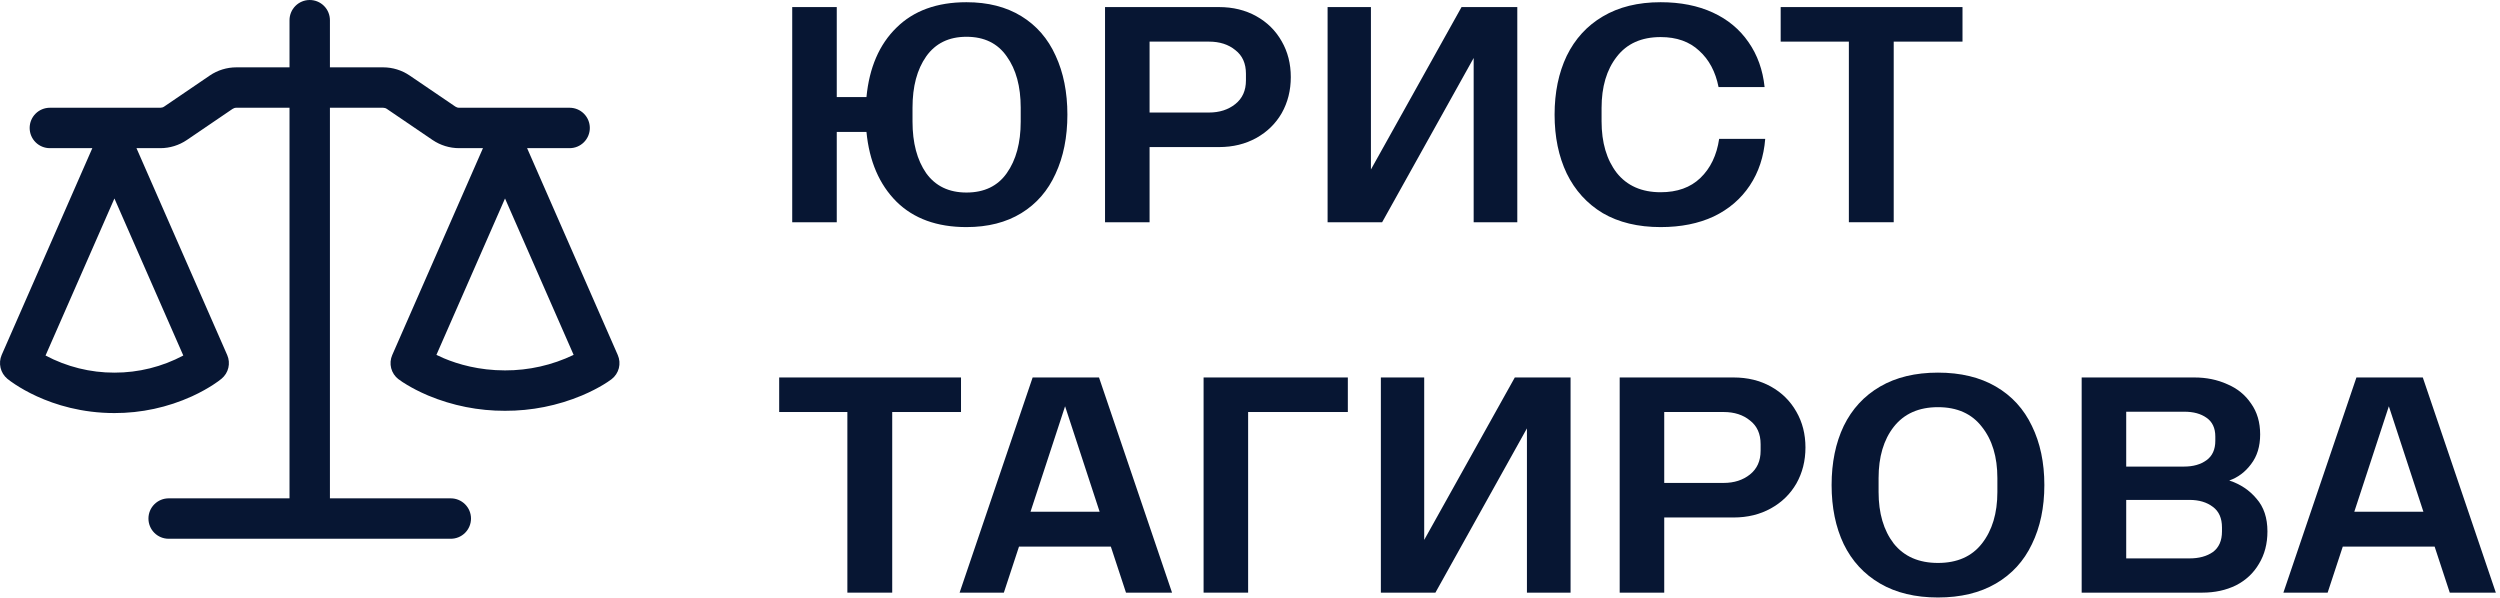
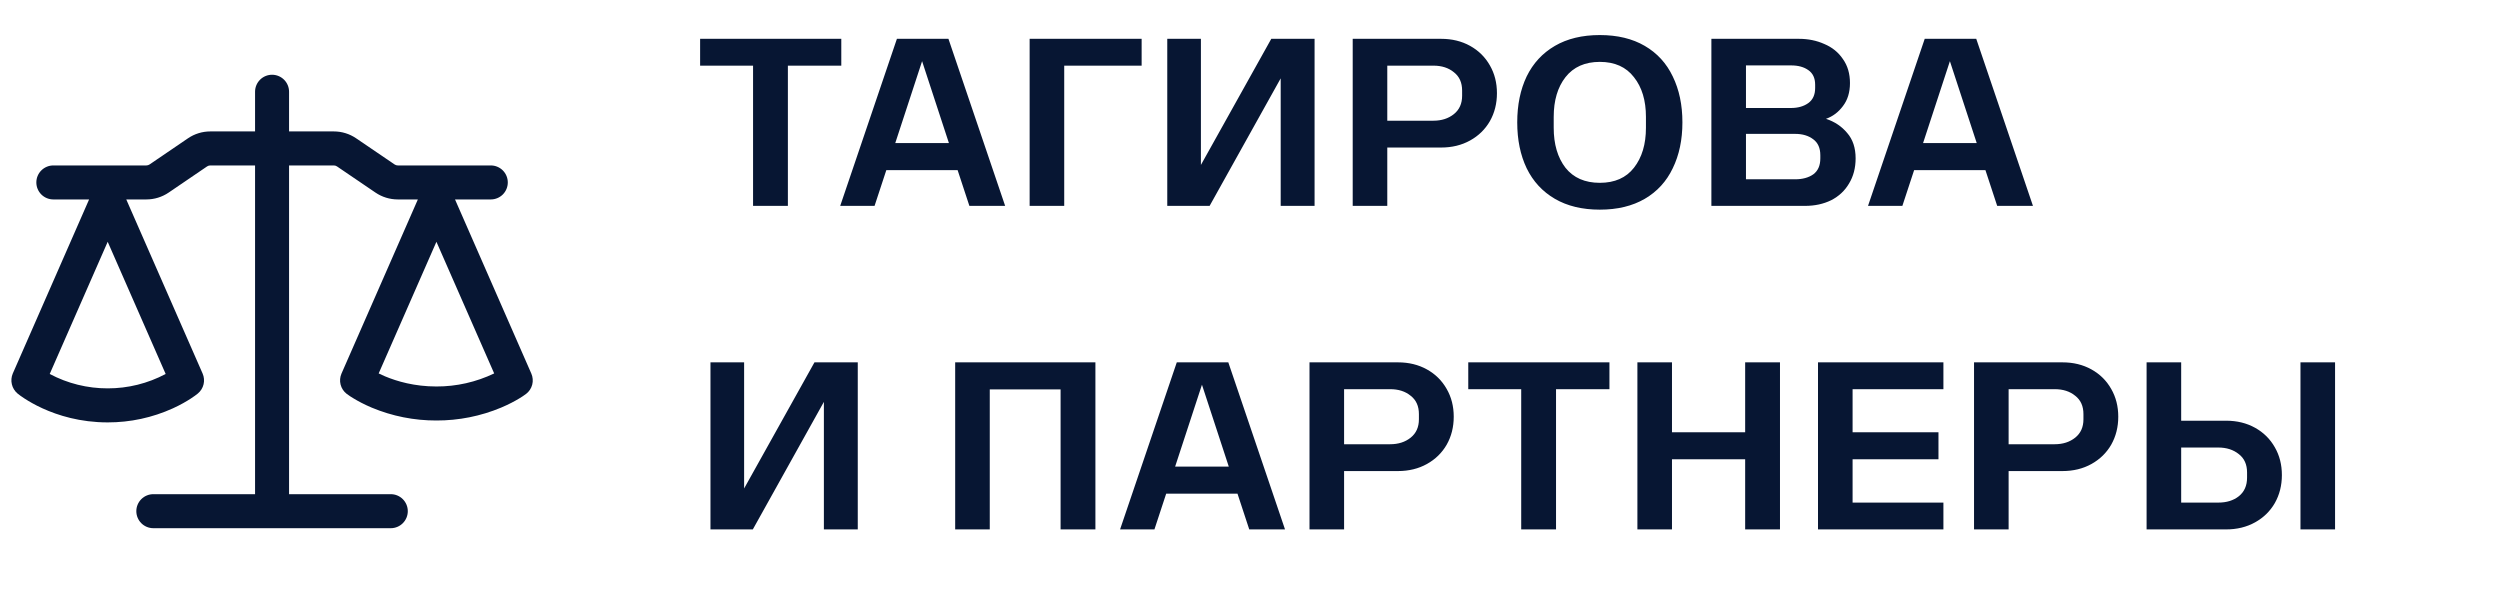
- <svg xmlns="http://www.w3.org/2000/svg" width="159" height="38" viewBox="0 0 159 38" fill="none">
-   <path fill-rule="evenodd" clip-rule="evenodd" d="M20.983 1.285C20.983 0.944 20.848 0.617 20.607 0.376C20.366 0.135 20.039 0 19.698 0C19.357 0 19.031 0.135 18.79 0.376C18.549 0.617 18.413 0.944 18.413 1.285V4.283H15.031C14.429 4.283 13.841 4.464 13.344 4.802L10.44 6.779C10.368 6.828 10.284 6.853 10.198 6.853H3.17C2.83 6.853 2.503 6.988 2.262 7.229C2.021 7.47 1.886 7.797 1.886 8.138C1.886 8.479 2.021 8.806 2.262 9.047C2.503 9.288 2.83 9.423 3.17 9.423H5.872L0.104 22.581C-0.005 22.837 -0.029 23.122 0.036 23.394C0.1 23.665 0.25 23.909 0.464 24.088C0.601 24.198 0.739 24.302 0.993 24.467C1.312 24.674 1.767 24.943 2.35 25.209C3.515 25.742 5.197 26.271 7.277 26.271C8.977 26.274 10.657 25.912 12.204 25.209C12.787 24.943 13.243 24.674 13.561 24.467C13.818 24.301 13.955 24.196 14.092 24.085C14.307 23.907 14.459 23.664 14.523 23.393C14.588 23.121 14.562 22.836 14.45 22.581L8.68 9.423H10.198C10.8 9.423 11.387 9.241 11.884 8.904L14.79 6.927C14.861 6.879 14.944 6.853 15.03 6.853H18.413V31.695H10.726C10.385 31.695 10.058 31.831 9.817 32.072C9.576 32.312 9.441 32.639 9.441 32.98C9.441 33.321 9.576 33.648 9.817 33.889C10.058 34.13 10.385 34.265 10.726 34.265H28.671C29.011 34.265 29.338 34.13 29.579 33.889C29.82 33.648 29.956 33.321 29.956 32.98C29.956 32.639 29.82 32.312 29.579 32.072C29.338 31.831 29.011 31.695 28.671 31.695H20.983V6.853H24.365C24.451 6.853 24.537 6.879 24.605 6.927L27.512 8.904C28.009 9.241 28.597 9.423 29.198 9.423H30.716L24.946 22.581C24.831 22.844 24.807 23.138 24.878 23.416C24.95 23.695 25.112 23.941 25.34 24.116C25.36 24.131 25.34 24.116 25.343 24.116C25.513 24.244 25.691 24.362 25.875 24.469C26.192 24.661 26.645 24.907 27.228 25.154C28.777 25.802 30.44 26.132 32.119 26.127C33.799 26.132 35.463 25.801 37.012 25.152C37.592 24.907 38.047 24.661 38.366 24.469C38.549 24.361 38.726 24.243 38.897 24.116C39.125 23.941 39.287 23.695 39.359 23.416C39.43 23.138 39.406 22.844 39.291 22.581L33.524 9.423H36.228C36.569 9.423 36.895 9.288 37.136 9.047C37.377 8.806 37.513 8.479 37.513 8.138C37.513 7.797 37.377 7.47 37.136 7.229C36.895 6.988 36.569 6.853 36.228 6.853H29.2C29.114 6.853 29.031 6.827 28.96 6.779L26.053 4.802C25.555 4.464 24.968 4.283 24.367 4.283H20.983V1.285ZM2.896 22.611C4.245 23.329 5.75 23.703 7.277 23.7C8.805 23.703 10.309 23.329 11.658 22.611L7.277 12.623L2.896 22.611ZM27.756 22.57C27.896 22.639 28.054 22.713 28.227 22.786C29.135 23.168 30.463 23.557 32.119 23.557C33.63 23.561 35.121 23.224 36.483 22.57L32.119 12.622L27.756 22.57Z" fill="#071633" />
-   <path d="M61.467 0.141C62.829 0.141 63.992 0.437 64.956 1.028C65.92 1.619 66.646 2.454 67.134 3.534C67.635 4.613 67.886 5.866 67.886 7.292C67.886 8.718 67.635 9.971 67.134 11.05C66.646 12.13 65.92 12.965 64.956 13.556C63.992 14.147 62.829 14.443 61.467 14.443C59.591 14.443 58.107 13.903 57.015 12.824C55.923 11.732 55.287 10.254 55.107 8.391H53.218V14.134H50.385V0.45H53.218V6.174H55.107C55.287 4.298 55.923 2.827 57.015 1.76C58.107 0.681 59.591 0.141 61.467 0.141ZM64.917 6.849C64.917 5.5 64.622 4.414 64.031 3.591C63.453 2.756 62.598 2.339 61.467 2.339C60.349 2.339 59.495 2.756 58.904 3.591C58.326 4.414 58.036 5.5 58.036 6.849V7.735C58.036 9.085 58.326 10.177 58.904 11.012C59.495 11.834 60.349 12.245 61.467 12.245C62.598 12.245 63.453 11.834 64.031 11.012C64.622 10.177 64.917 9.085 64.917 7.735V6.849Z" fill="#071633" />
-   <path d="M77.527 0.45C78.414 0.45 79.204 0.642 79.898 1.028C80.592 1.413 81.131 1.947 81.517 2.628C81.902 3.296 82.095 4.054 82.095 4.902C82.095 5.75 81.902 6.515 81.517 7.196C81.131 7.864 80.592 8.391 79.898 8.776C79.204 9.162 78.414 9.354 77.527 9.354H73.113V14.134H70.28V0.45H77.527ZM79.242 4.69C79.242 4.035 79.018 3.534 78.568 3.187C78.131 2.827 77.572 2.647 76.891 2.647H73.113V7.157H76.891C77.559 7.157 78.118 6.977 78.568 6.617C79.018 6.258 79.242 5.757 79.242 5.114V4.69Z" fill="#071633" />
-   <path d="M96.5 0.45V14.134H93.725V3.688L87.904 14.134H84.435V0.45H87.191V10.781L92.954 0.45H96.5Z" fill="#071633" />
-   <path d="M105.618 14.443C104.179 14.443 102.952 14.147 101.937 13.556C100.935 12.952 100.17 12.111 99.643 11.031C99.129 9.952 98.872 8.705 98.872 7.292C98.872 5.879 99.129 4.632 99.643 3.553C100.17 2.474 100.935 1.638 101.937 1.047C102.952 0.443 104.179 0.141 105.618 0.141C106.878 0.141 107.983 0.36 108.933 0.797C109.884 1.234 110.642 1.863 111.208 2.686C111.773 3.495 112.114 4.446 112.229 5.538H109.3C109.107 4.562 108.696 3.791 108.066 3.225C107.449 2.647 106.633 2.358 105.618 2.358C104.398 2.358 103.466 2.775 102.824 3.611C102.181 4.433 101.86 5.519 101.86 6.868V7.716C101.86 9.065 102.181 10.158 102.824 10.993C103.479 11.815 104.41 12.226 105.618 12.226C106.672 12.226 107.514 11.924 108.143 11.32C108.786 10.704 109.184 9.875 109.338 8.834H112.268C112.178 9.965 111.85 10.954 111.285 11.802C110.72 12.65 109.955 13.306 108.991 13.768C108.028 14.218 106.903 14.443 105.618 14.443Z" fill="#071633" />
-   <path d="M117.588 2.647H113.251V0.45H124.815V2.647H120.44V14.134H117.588V2.647Z" fill="#071633" />
-   <path d="M53.893 26.204H49.556V24.007H61.12V26.204H56.745V37.692H53.893V26.204Z" fill="#071633" />
-   <path d="M70.649 34.762H64.809L63.845 37.692H61.031L65.676 24.007H69.897L74.542 37.692H71.613L70.649 34.762ZM69.936 32.545L67.739 25.838L65.541 32.545H69.936Z" fill="#071633" />
-   <path d="M76.548 24.007H85.722V26.204H79.381V37.692H76.548V24.007Z" fill="#071633" />
-   <path d="M99.888 24.007V37.692H97.113V27.245L91.292 37.692H87.823V24.007H90.579V34.338L96.342 24.007H99.888Z" fill="#071633" />
-   <path d="M110.259 24.007C111.146 24.007 111.936 24.2 112.63 24.585C113.324 24.971 113.863 25.504 114.249 26.185C114.634 26.853 114.827 27.611 114.827 28.459C114.827 29.307 114.634 30.072 114.249 30.753C113.863 31.421 113.324 31.948 112.63 32.333C111.936 32.719 111.146 32.912 110.259 32.912H105.845V37.692H103.012V24.007H110.259ZM111.975 28.247C111.975 27.592 111.75 27.091 111.3 26.744C110.863 26.384 110.304 26.204 109.623 26.204H105.845V30.714H109.623C110.291 30.714 110.85 30.535 111.3 30.175C111.75 29.815 111.975 29.314 111.975 28.671V28.247Z" fill="#071633" />
-   <path d="M123.255 38C121.816 38 120.589 37.705 119.574 37.113C118.559 36.522 117.788 35.687 117.261 34.608C116.747 33.528 116.49 32.276 116.49 30.849C116.49 29.423 116.747 28.17 117.261 27.091C117.788 26.012 118.559 25.176 119.574 24.585C120.589 23.994 121.816 23.699 123.255 23.699C124.694 23.699 125.922 23.994 126.937 24.585C127.952 25.176 128.716 26.012 129.23 27.091C129.757 28.17 130.021 29.423 130.021 30.849C130.021 32.276 129.757 33.528 129.23 34.608C128.716 35.687 127.952 36.522 126.937 37.113C125.922 37.705 124.694 38 123.255 38ZM123.255 35.803C124.476 35.803 125.408 35.392 126.05 34.569C126.705 33.734 127.033 32.642 127.033 31.293V30.406C127.033 29.057 126.705 27.971 126.05 27.149C125.408 26.314 124.476 25.896 123.255 25.896C122.035 25.896 121.097 26.314 120.441 27.149C119.799 27.971 119.478 29.057 119.478 30.406V31.293C119.478 32.642 119.799 33.734 120.441 34.569C121.097 35.392 122.035 35.803 123.255 35.803Z" fill="#071633" />
-   <path d="M141.78 30.56C142.487 30.791 143.065 31.177 143.515 31.717C143.978 32.243 144.209 32.937 144.209 33.798C144.209 34.582 144.029 35.27 143.669 35.861C143.322 36.452 142.834 36.908 142.204 37.229C141.575 37.537 140.862 37.692 140.065 37.692H132.394V24.007H139.564C140.322 24.007 141.016 24.148 141.645 24.431C142.288 24.701 142.795 25.112 143.168 25.665C143.554 26.204 143.746 26.86 143.746 27.631C143.746 28.389 143.554 29.018 143.168 29.519C142.795 30.02 142.333 30.367 141.78 30.56ZM135.227 26.185V29.674H138.908C139.487 29.674 139.962 29.539 140.335 29.269C140.707 28.999 140.894 28.588 140.894 28.035V27.765C140.894 27.226 140.707 26.827 140.335 26.57C139.975 26.314 139.506 26.185 138.928 26.185H135.227ZM141.318 33.548C141.318 32.957 141.125 32.52 140.74 32.237C140.354 31.942 139.859 31.794 139.255 31.794H135.227V35.514H139.255C139.859 35.514 140.354 35.379 140.74 35.109C141.125 34.826 141.318 34.389 141.318 33.798V33.548Z" fill="#071633" />
-   <path d="M154.842 34.762H149.001L148.038 37.692H145.224L149.869 24.007H154.09L158.735 37.692H155.805L154.842 34.762ZM154.128 32.545L151.931 25.838L149.734 32.545H154.128Z" fill="#071633" />
+ <svg xmlns="http://www.w3.org/2000/svg" width="170" height="40" viewBox="0 0 170 40" fill="none">
+   <path fill-rule="evenodd" clip-rule="evenodd" d="M19.656 6.239C19.656 5.933 19.535 5.639 19.318 5.422C19.101 5.205 18.807 5.083 18.5 5.083C18.193 5.083 17.899 5.205 17.682 5.422C17.466 5.639 17.344 5.933 17.344 6.239V8.937H14.3C13.759 8.937 13.23 9.1 12.782 9.405L10.169 11.184C10.105 11.227 10.029 11.25 9.951 11.25H3.628C3.321 11.25 3.027 11.372 2.81 11.589C2.593 11.805 2.471 12.1 2.471 12.406C2.471 12.713 2.593 13.007 2.81 13.224C3.027 13.441 3.321 13.562 3.628 13.562H6.059L0.868 25.402C0.77 25.634 0.748 25.89 0.807 26.134C0.865 26.378 1 26.597 1.192 26.759C1.315 26.858 1.44 26.952 1.668 27.1C1.955 27.286 2.365 27.528 2.889 27.767C3.937 28.247 5.451 28.723 7.323 28.723C8.852 28.726 10.364 28.4 11.757 27.767C12.281 27.528 12.691 27.286 12.978 27.1C13.209 26.95 13.332 26.856 13.456 26.756C13.649 26.596 13.785 26.377 13.843 26.133C13.901 25.889 13.878 25.632 13.778 25.402L8.586 13.562H9.951C10.493 13.562 11.021 13.399 11.469 13.095L14.083 11.316C14.147 11.273 14.222 11.25 14.299 11.25H17.344V33.604H10.426C10.12 33.604 9.826 33.726 9.609 33.943C9.392 34.16 9.27 34.454 9.27 34.76C9.27 35.067 9.392 35.361 9.609 35.578C9.826 35.795 10.12 35.917 10.426 35.917H26.574C26.88 35.917 27.174 35.795 27.391 35.578C27.608 35.361 27.73 35.067 27.73 34.76C27.73 34.454 27.608 34.16 27.391 33.943C27.174 33.726 26.88 33.604 26.574 33.604H19.656V11.25H22.7C22.777 11.25 22.854 11.273 22.915 11.316L25.532 13.095C25.979 13.399 26.508 13.562 27.049 13.562H28.415L23.222 25.402C23.118 25.639 23.097 25.904 23.161 26.154C23.225 26.405 23.372 26.626 23.577 26.784C23.595 26.798 23.577 26.784 23.58 26.784C23.733 26.899 23.892 27.005 24.058 27.101C24.343 27.274 24.752 27.496 25.276 27.718C26.67 28.301 28.166 28.598 29.677 28.594C31.189 28.598 32.686 28.3 34.08 27.716C34.601 27.496 35.011 27.274 35.298 27.101C35.463 27.004 35.622 26.898 35.776 26.784C35.981 26.626 36.127 26.405 36.192 26.154C36.256 25.904 36.234 25.639 36.13 25.402L30.941 13.562H33.374C33.681 13.562 33.975 13.441 34.192 13.224C34.408 13.007 34.53 12.713 34.53 12.406C34.53 12.1 34.408 11.805 34.192 11.589C33.975 11.372 33.681 11.25 33.374 11.25H27.05C26.973 11.25 26.898 11.227 26.834 11.184L24.218 9.405C23.771 9.1 23.242 8.937 22.701 8.937H19.656V6.239ZM3.381 25.43C4.594 26.076 5.948 26.412 7.323 26.409C8.697 26.412 10.052 26.076 11.265 25.43L7.323 16.442L3.381 25.43ZM25.75 25.393C25.877 25.455 26.019 25.521 26.174 25.587C26.991 25.931 28.186 26.281 29.677 26.281C31.036 26.285 32.379 25.981 33.604 25.393L29.677 16.441L25.75 25.393Z" fill="#071633" />
+   <path d="M51.208 4.464H47.608V2.64H57.208V4.464H53.576V14H51.208V4.464ZM65.118 11.568H60.27L59.47 14H57.134L60.99 2.64H64.494L68.35 14H65.918L65.118 11.568ZM64.526 9.728L62.702 4.16L60.878 9.728H64.526ZM70.015 2.64H77.631V4.464H72.367V14H70.015V2.64ZM89.391 2.64V14H87.087V5.328L82.254 14H79.374V2.64H81.662V11.216L86.447 2.64H89.391ZM97.999 2.64C98.736 2.64 99.391 2.8 99.968 3.12C100.544 3.44 100.992 3.883 101.312 4.448C101.632 5.003 101.792 5.632 101.792 6.336C101.792 7.04 101.632 7.675 101.312 8.24C100.992 8.795 100.544 9.232 99.968 9.552C99.391 9.872 98.736 10.032 97.999 10.032H94.335V14H91.984V2.64H97.999ZM99.424 6.16C99.424 5.616 99.237 5.2 98.864 4.912C98.501 4.613 98.037 4.464 97.472 4.464H94.335V8.208H97.472C98.026 8.208 98.49 8.059 98.864 7.76C99.237 7.461 99.424 7.045 99.424 6.512V6.16ZM108.788 14.256C107.593 14.256 106.575 14.011 105.732 13.52C104.889 13.029 104.249 12.336 103.812 11.44C103.385 10.544 103.172 9.504 103.172 8.32C103.172 7.136 103.385 6.096 103.812 5.2C104.249 4.304 104.889 3.611 105.732 3.12C106.575 2.629 107.593 2.384 108.788 2.384C109.983 2.384 111.001 2.629 111.844 3.12C112.687 3.611 113.321 4.304 113.748 5.2C114.185 6.096 114.404 7.136 114.404 8.32C114.404 9.504 114.185 10.544 113.748 11.44C113.321 12.336 112.687 13.029 111.844 13.52C111.001 14.011 109.983 14.256 108.788 14.256ZM108.788 12.432C109.801 12.432 110.575 12.091 111.108 11.408C111.652 10.715 111.924 9.808 111.924 8.688V7.952C111.924 6.832 111.652 5.931 111.108 5.248C110.575 4.555 109.801 4.208 108.788 4.208C107.775 4.208 106.996 4.555 106.452 5.248C105.919 5.931 105.652 6.832 105.652 7.952V8.688C105.652 9.808 105.919 10.715 106.452 11.408C106.996 12.091 107.775 12.432 108.788 12.432ZM124.166 8.08C124.753 8.272 125.233 8.592 125.606 9.04C125.99 9.477 126.182 10.053 126.182 10.768C126.182 11.419 126.033 11.989 125.734 12.48C125.446 12.971 125.041 13.349 124.518 13.616C123.995 13.872 123.403 14 122.742 14H116.374V2.64H122.326C122.955 2.64 123.531 2.757 124.054 2.992C124.587 3.216 125.009 3.557 125.318 4.016C125.638 4.464 125.798 5.008 125.798 5.648C125.798 6.277 125.638 6.8 125.318 7.216C125.009 7.632 124.625 7.92 124.166 8.08ZM118.726 4.448V7.344H121.782C122.262 7.344 122.657 7.232 122.966 7.008C123.275 6.784 123.43 6.443 123.43 5.984V5.76C123.43 5.312 123.275 4.981 122.966 4.768C122.667 4.555 122.278 4.448 121.798 4.448H118.726ZM123.782 10.56C123.782 10.069 123.622 9.707 123.302 9.472C122.982 9.227 122.571 9.104 122.07 9.104H118.726V12.192H122.07C122.571 12.192 122.982 12.08 123.302 11.856C123.622 11.621 123.782 11.259 123.782 10.768V10.56ZM135.009 11.568H130.161L129.361 14H127.025L130.881 2.64H134.385L138.241 14H135.809L135.009 11.568ZM134.417 9.728L132.593 4.16L130.769 9.728H134.417ZM58.328 24.64V36H56.024V27.328L51.192 36H48.312V24.64H50.6V33.216L55.384 24.64H58.328ZM74.488 36H72.12V26.48H67.304V36H64.952V24.64H74.488V36ZM84.149 33.568H79.301L78.501 36H76.165L80.021 24.64H83.525L87.381 36H84.949L84.149 33.568ZM83.557 31.728L81.733 26.16L79.909 31.728H83.557ZM95.062 24.64C95.798 24.64 96.454 24.8 97.03 25.12C97.606 25.44 98.054 25.883 98.374 26.448C98.694 27.003 98.854 27.632 98.854 28.336C98.854 29.04 98.694 29.675 98.374 30.24C98.054 30.795 97.606 31.232 97.03 31.552C96.454 31.872 95.798 32.032 95.062 32.032H91.398V36H89.046V24.64H95.062ZM96.486 28.16C96.486 27.616 96.299 27.2 95.926 26.912C95.563 26.613 95.099 26.464 94.534 26.464H91.398V30.208H94.534C95.089 30.208 95.553 30.059 95.926 29.76C96.299 29.461 96.486 29.045 96.486 28.512V28.16ZM103.442 26.464H99.842V24.64H109.442V26.464H105.81V36H103.442V26.464ZM121.039 24.64V36H118.671V31.232H113.695V36H111.343V24.64H113.695V29.392H118.671V24.64H121.039ZM125.976 26.464V29.392H131.816V31.232H125.976V34.176H132.152V36H123.624V24.64H132.152V26.464H125.976ZM140.25 24.64C140.986 24.64 141.642 24.8 142.218 25.12C142.794 25.44 143.242 25.883 143.562 26.448C143.882 27.003 144.042 27.632 144.042 28.336C144.042 29.04 143.882 29.675 143.562 30.24C143.242 30.795 142.794 31.232 142.218 31.552C141.642 31.872 140.986 32.032 140.25 32.032H136.586V36H134.234V24.64H140.25ZM141.674 28.16C141.674 27.616 141.487 27.2 141.114 26.912C140.751 26.613 140.287 26.464 139.722 26.464H136.586V30.208H139.722C140.276 30.208 140.74 30.059 141.114 29.76C141.487 29.461 141.674 29.045 141.674 28.512V28.16ZM151.376 28.608C152.112 28.608 152.768 28.768 153.344 29.088C153.92 29.408 154.368 29.851 154.688 30.416C155.008 30.971 155.168 31.6 155.168 32.304C155.168 33.008 155.008 33.643 154.688 34.208C154.368 34.763 153.92 35.2 153.344 35.52C152.768 35.84 152.112 36 151.376 36H145.968V24.64H148.32V28.608H151.376ZM158.784 24.64V36H156.432V24.64H158.784ZM152.8 32.128C152.8 31.584 152.613 31.168 152.24 30.88C151.867 30.581 151.403 30.432 150.848 30.432H148.32V34.176H150.848C151.413 34.176 151.877 34.032 152.24 33.744C152.613 33.445 152.8 33.024 152.8 32.48V32.128Z" fill="#071633" />
</svg>
